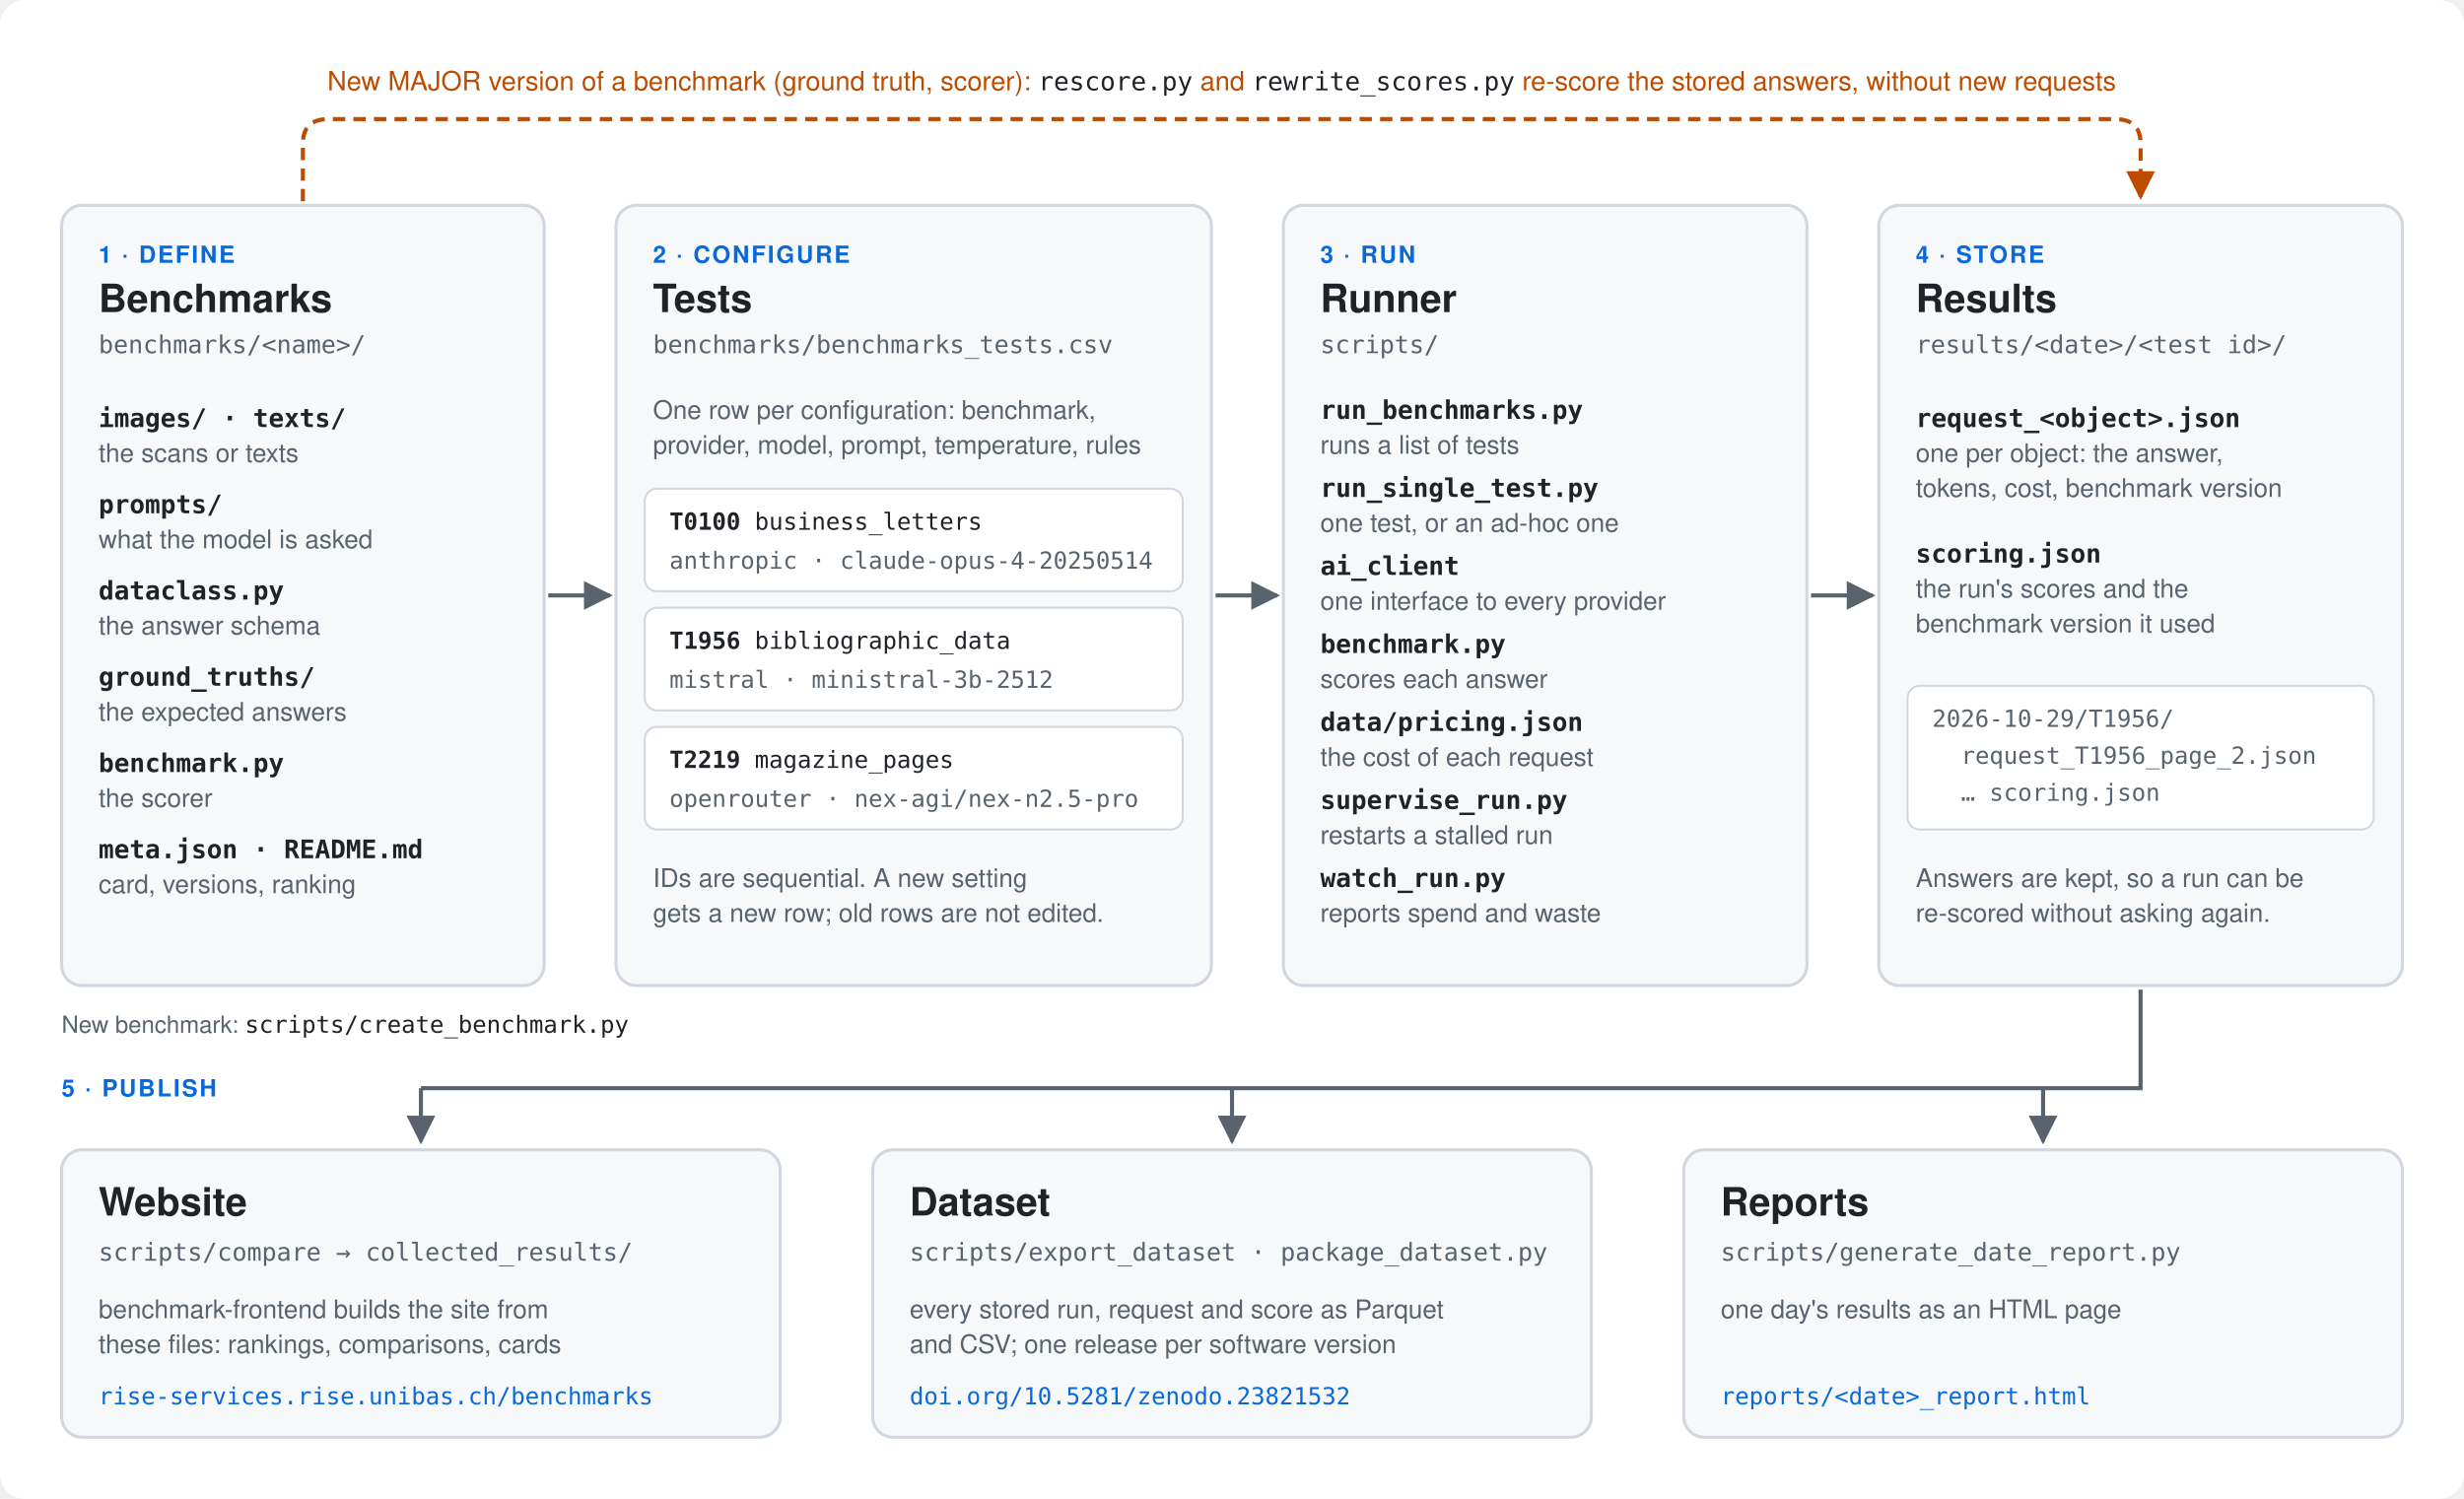
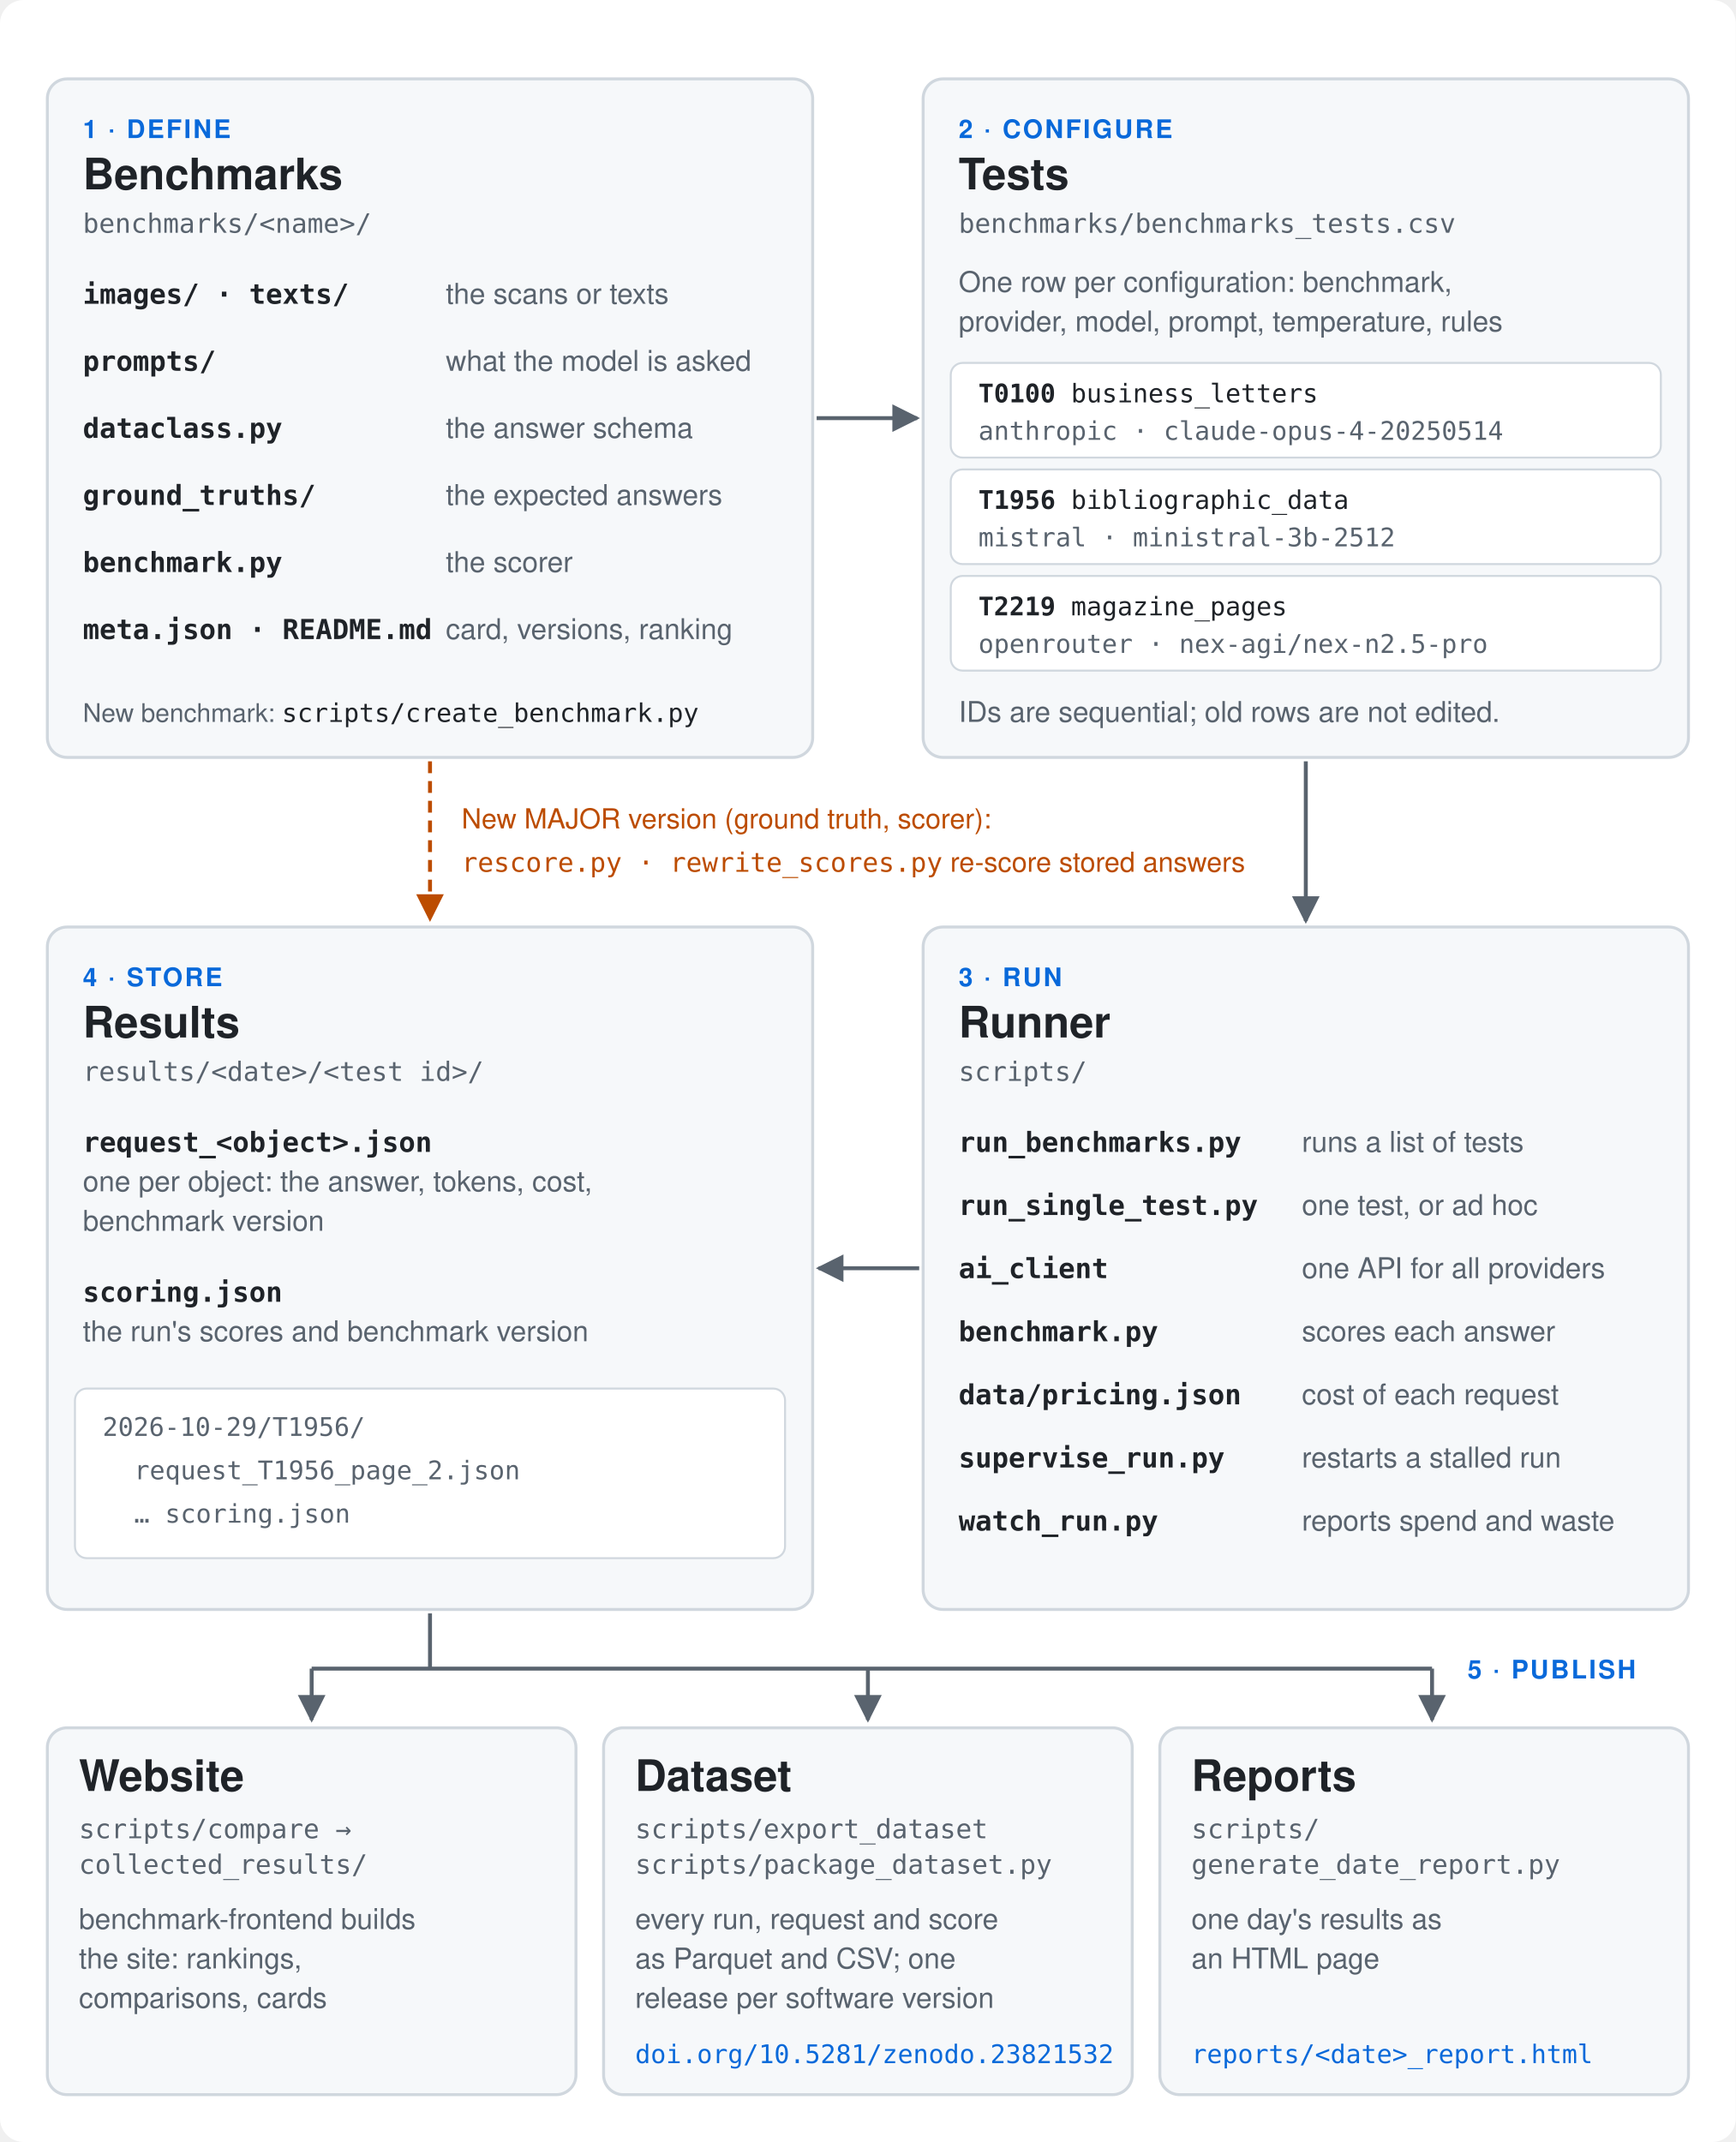
- <svg xmlns="http://www.w3.org/2000/svg" viewBox="0 0 1200 730" width="1200" height="730" role="img" aria-labelledby="t d">
+ <svg xmlns="http://www.w3.org/2000/svg" viewBox="0 0 880 1086" width="880" height="1086" role="img" aria-labelledby="t d">
  <style>
    .bg { fill: #ffffff; }
    .box { fill: #f6f8fa; stroke: #d0d7de; stroke-width: 1.5; }
    .card { fill: #ffffff; stroke: #d0d7de; stroke-width: 1; }
    .t { font-family: system-ui, -apple-system, "Segoe UI", Helvetica, Arial, sans-serif; fill: #1f2328; }
    .m { font-family: ui-monospace, SFMono-Regular, Menlo, Consolas, monospace; fill: #1f2328; }
-     .step { font-size: 11.5px; font-weight: 700; letter-spacing: 0.08em; fill: #0969da; }
-     .h { font-size: 19px; font-weight: 700; }
-     .path { font-size: 12px; fill: #59636e; }
-     .name { font-size: 12.5px; font-weight: 600; }
-     .desc { font-size: 12.5px; fill: #59636e; }
-     .small { font-size: 11.5px; }
+     .step { font-size: 13px; font-weight: 700; letter-spacing: 0.08em; fill: #0969da; }
+     .h { font-size: 22px; font-weight: 700; }
+     .path { font-size: 13.5px; fill: #59636e; }
+     .name { font-size: 14px; font-weight: 600; }
+     .desc { font-size: 14.5px; fill: #59636e; }
+     .small { font-size: 13px; }
    .muted { fill: #59636e; }
    .link { fill: #0969da; }
    .flow { stroke: #59636e; stroke-width: 2; fill: none; }
    .head { fill: #59636e; }
    .loop { stroke: #bc4c00; stroke-width: 2; fill: none; stroke-dasharray: 6 4; }
    .loophead { fill: #bc4c00; }
-     .looptext { fill: #bc4c00; font-size: 13px; }
+     .looptext { fill: #bc4c00; font-size: 14px; }
+     .lm { fill: #bc4c00; font-size: 13.5px; }
    @media (prefers-color-scheme: dark) {
      .bg { fill: #0d1117; }
      .box { fill: #151b23; stroke: #3d444d; }
      .card { fill: #0d1117; stroke: #3d444d; }
      .t, .m { fill: #f0f6fc; }
      .path, .desc, .muted { fill: #9198a1; }
      .step, .link { fill: #4493f8; }
      .flow { stroke: #9198a1; }
      .head { fill: #9198a1; }
      .loop { stroke: #f0883e; }
      .loophead { fill: #f0883e; }
      .looptext { fill: #f0883e; }
+       .lm { fill: #f0883e; }
    }
  </style>
  <defs>
    <marker id="a" viewBox="0 0 10 10" refX="9" refY="5" markerWidth="7" markerHeight="7" orient="auto-start-reverse">
      <path class="head" d="M0,0 L10,5 L0,10 z" />
    </marker>
    <marker id="al" viewBox="0 0 10 10" refX="9" refY="5" markerWidth="7" markerHeight="7" orient="auto-start-reverse">
      <path class="loophead" d="M0,0 L10,5 L0,10 z" />
    </marker>
  </defs>
-   <rect class="bg" x="0" y="0" width="1200" height="730" rx="12" />
-   <path class="loop" d="M147.5,98 V70 Q147.5,58 160,58 H1030 Q1042.5,58 1042.5,70 V96" marker-end="url(#al)" />
-   <text class="t looptext" x="595" y="44" text-anchor="middle">New MAJOR version of a benchmark (ground truth, scorer): <tspan class="m" font-size="12.5">rescore.py</tspan> and <tspan class="m" font-size="12.5">rewrite_scores.py</tspan> re-score the stored answers, without new requests</text>
-   <rect class="box" x="30" y="100" width="235" height="380" rx="10" />
-   <text class="t step" x="48" y="128">1 · DEFINE</text>
-   <text class="t h" x="48" y="152">Benchmarks</text>
-   <text class="m path" x="48" y="172">benchmarks/&lt;name&gt;/</text>
-   <text class="m name" x="48" y="208">images/ · texts/</text>
-   <text class="t desc" x="48" y="225">the scans or texts</text>
-   <text class="m name" x="48" y="250">prompts/</text>
-   <text class="t desc" x="48" y="267">what the model is asked</text>
-   <text class="m name" x="48" y="292">dataclass.py</text>
-   <text class="t desc" x="48" y="309">the answer schema</text>
-   <text class="m name" x="48" y="334">ground_truths/</text>
-   <text class="t desc" x="48" y="351">the expected answers</text>
-   <text class="m name" x="48" y="376">benchmark.py</text>
-   <text class="t desc" x="48" y="393">the scorer</text>
-   <text class="m name" x="48" y="418">meta.json · README.md</text>
-   <text class="t desc" x="48" y="435">card, versions, ranking</text>
-   <text class="t small muted" x="30" y="503">New benchmark: <tspan class="m">scripts/create_benchmark.py</tspan>
+   <rect class="bg" x="0" y="0" width="880" height="1086" rx="12" />
+   <rect class="box" x="24" y="40" width="388" height="344" rx="10" />
+   <text class="t step" x="42" y="70">1 · DEFINE</text>
+   <text class="t h" x="42" y="96">Benchmarks</text>
+   <text class="m path" x="42" y="118">benchmarks/&lt;name&gt;/</text>
+   <text class="m name" x="42" y="154">images/ · texts/</text>
+   <text class="t desc" x="226" y="154">the scans or texts</text>
+   <text class="m name" x="42" y="188">prompts/</text>
+   <text class="t desc" x="226" y="188">what the model is asked</text>
+   <text class="m name" x="42" y="222">dataclass.py</text>
+   <text class="t desc" x="226" y="222">the answer schema</text>
+   <text class="m name" x="42" y="256">ground_truths/</text>
+   <text class="t desc" x="226" y="256">the expected answers</text>
+   <text class="m name" x="42" y="290">benchmark.py</text>
+   <text class="t desc" x="226" y="290">the scorer</text>
+   <text class="m name" x="42" y="324">meta.json · README.md</text>
+   <text class="t desc" x="226" y="324">card, versions, ranking</text>
+   <text class="t small muted" x="42" y="366">New benchmark: <tspan class="m">scripts/create_benchmark.py</tspan>
  </text>
-   <rect class="box" x="300" y="100" width="290" height="380" rx="10" />
-   <text class="t step" x="318" y="128">2 · CONFIGURE</text>
-   <text class="t h" x="318" y="152">Tests</text>
-   <text class="m path" x="318" y="172">benchmarks/benchmarks_tests.csv</text>
-   <text class="t desc" x="318" y="204">One row per configuration: benchmark,</text>
-   <text class="t desc" x="318" y="221">provider, model, prompt, temperature, rules</text>
-   <rect class="card" x="314" y="238" width="262" height="50" rx="6" />
-   <text class="m small" x="326" y="258">
+   <rect class="box" x="468" y="40" width="388" height="344" rx="10" />
+   <text class="t step" x="486" y="70">2 · CONFIGURE</text>
+   <text class="t h" x="486" y="96">Tests</text>
+   <text class="m path" x="486" y="118">benchmarks/benchmarks_tests.csv</text>
+   <text class="t desc" x="486" y="148">One row per configuration: benchmark,</text>
+   <text class="t desc" x="486" y="168">provider, model, prompt, temperature, rules</text>
+   <rect class="card" x="482" y="184" width="360" height="48" rx="6" />
+   <text class="m small" x="496" y="204">
    <tspan font-weight="700">T0100</tspan>  business_letters</text>
-   <text class="m small muted" x="326" y="277">anthropic · claude-opus-4-20250514</text>
-   <rect class="card" x="314" y="296" width="262" height="50" rx="6" />
-   <text class="m small" x="326" y="316">
+   <text class="m small muted" x="496" y="223">anthropic · claude-opus-4-20250514</text>
+   <rect class="card" x="482" y="238" width="360" height="48" rx="6" />
+   <text class="m small" x="496" y="258">
    <tspan font-weight="700">T1956</tspan>  bibliographic_data</text>
-   <text class="m small muted" x="326" y="335">mistral · ministral-3b-2512</text>
-   <rect class="card" x="314" y="354" width="262" height="50" rx="6" />
-   <text class="m small" x="326" y="374">
+   <text class="m small muted" x="496" y="277">mistral · ministral-3b-2512</text>
+   <rect class="card" x="482" y="292" width="360" height="48" rx="6" />
+   <text class="m small" x="496" y="312">
    <tspan font-weight="700">T2219</tspan>  magazine_pages</text>
-   <text class="m small muted" x="326" y="393">openrouter · nex-agi/nex-n2.5-pro</text>
-   <text class="t desc" x="318" y="432">IDs are sequential. A new setting</text>
-   <text class="t desc" x="318" y="449">gets a new row; old rows are not edited.</text>
-   <rect class="box" x="625" y="100" width="255" height="380" rx="10" />
-   <text class="t step" x="643" y="128">3 · RUN</text>
-   <text class="t h" x="643" y="152">Runner</text>
-   <text class="m path" x="643" y="172">scripts/</text>
-   <text class="m name" x="643" y="204">run_benchmarks.py</text>
-   <text class="t desc" x="643" y="221">runs a list of tests</text>
-   <text class="m name" x="643" y="242">run_single_test.py</text>
-   <text class="t desc" x="643" y="259">one test, or an ad-hoc one</text>
-   <text class="m name" x="643" y="280">ai_client</text>
-   <text class="t desc" x="643" y="297">one interface to every provider</text>
-   <text class="m name" x="643" y="318">benchmark.py</text>
-   <text class="t desc" x="643" y="335">scores each answer</text>
-   <text class="m name" x="643" y="356">data/pricing.json</text>
-   <text class="t desc" x="643" y="373">the cost of each request</text>
-   <text class="m name" x="643" y="394">supervise_run.py</text>
-   <text class="t desc" x="643" y="411">restarts a stalled run</text>
-   <text class="m name" x="643" y="432">watch_run.py</text>
-   <text class="t desc" x="643" y="449">reports spend and waste</text>
-   <rect class="box" x="915" y="100" width="255" height="380" rx="10" />
-   <text class="t step" x="933" y="128">4 · STORE</text>
-   <text class="t h" x="933" y="152">Results</text>
-   <text class="m path" x="933" y="172">results/&lt;date&gt;/&lt;test id&gt;/</text>
-   <text class="m name" x="933" y="208">request_&lt;object&gt;.json</text>
-   <text class="t desc" x="933" y="225">one per object: the answer,</text>
-   <text class="t desc" x="933" y="242">tokens, cost, benchmark version</text>
-   <text class="m name" x="933" y="274">scoring.json</text>
-   <text class="t desc" x="933" y="291">the run's scores and the</text>
-   <text class="t desc" x="933" y="308">benchmark version it used</text>
-   <rect class="card" x="929" y="334" width="227" height="70" rx="6" />
-   <text class="m small muted" x="941" y="354">2026-10-29/T1956/</text>
-   <text class="m small muted" x="955" y="372">request_T1956_page_2.json</text>
-   <text class="m small muted" x="955" y="390">… scoring.json</text>
-   <text class="t desc" x="933" y="432">Answers are kept, so a run can be</text>
-   <text class="t desc" x="933" y="449">re-scored without asking again.</text>
-   <path class="flow" d="M267,290 H297" marker-end="url(#a)" />
-   <path class="flow" d="M592,290 H622" marker-end="url(#a)" />
-   <path class="flow" d="M882,290 H912" marker-end="url(#a)" />
-   <path class="flow" d="M1042.5,482 V530 H205" />
-   <path class="flow" d="M205,530 V556" marker-end="url(#a)" />
-   <path class="flow" d="M600,530 V556" marker-end="url(#a)" />
-   <path class="flow" d="M995,530 V556" marker-end="url(#a)" />
-   <text class="t step" x="30" y="534">5 · PUBLISH</text>
-   <rect class="box" x="30" y="560" width="350" height="140" rx="10" />
-   <text class="t h" x="48" y="592">Website</text>
-   <text class="m path" x="48" y="614">scripts/compare → collected_results/</text>
-   <text class="t desc" x="48" y="642">benchmark-frontend builds the site from</text>
-   <text class="t desc" x="48" y="659">these files: rankings, comparisons, cards</text>
-   <text class="m small link" x="48" y="684">rise-services.rise.unibas.ch/benchmarks</text>
-   <rect class="box" x="425" y="560" width="350" height="140" rx="10" />
-   <text class="t h" x="443" y="592">Dataset</text>
-   <text class="m path" x="443" y="614">scripts/export_dataset · package_dataset.py</text>
-   <text class="t desc" x="443" y="642">every stored run, request and score as Parquet</text>
-   <text class="t desc" x="443" y="659">and CSV; one release per software version</text>
-   <text class="m small link" x="443" y="684">doi.org/10.5281/zenodo.23821532</text>
-   <rect class="box" x="820" y="560" width="350" height="140" rx="10" />
-   <text class="t h" x="838" y="592">Reports</text>
-   <text class="m path" x="838" y="614">scripts/generate_date_report.py</text>
-   <text class="t desc" x="838" y="642">one day's results as an HTML page</text>
-   <text class="m small link" x="838" y="684">reports/&lt;date&gt;_report.html</text>
+   <text class="m small muted" x="496" y="331">openrouter · nex-agi/nex-n2.5-pro</text>
+   <text class="t desc" x="486" y="366">IDs are sequential; old rows are not edited.</text>
+   <path class="flow" d="M414,212 H465" marker-end="url(#a)" />
+   <path class="flow" d="M662,386 V467" marker-end="url(#a)" />
+   <path class="loop" d="M218,386 V466" marker-end="url(#al)" />
+   <text class="t looptext" x="234" y="420">New MAJOR version (ground truth, scorer):</text>
+   <text class="t looptext" x="234" y="442">
+     <tspan class="m lm">rescore.py · rewrite_scores.py</tspan> re-score stored answers</text>
+   <rect class="box" x="468" y="470" width="388" height="346" rx="10" />
+   <text class="t step" x="486" y="500">3 · RUN</text>
+   <text class="t h" x="486" y="526">Runner</text>
+   <text class="m path" x="486" y="548">scripts/</text>
+   <text class="m name" x="486" y="584">run_benchmarks.py</text>
+   <text class="t desc" x="660" y="584">runs a list of tests</text>
+   <text class="m name" x="486" y="616">run_single_test.py</text>
+   <text class="t desc" x="660" y="616">one test, or ad hoc</text>
+   <text class="m name" x="486" y="648">ai_client</text>
+   <text class="t desc" x="660" y="648">one API for all providers</text>
+   <text class="m name" x="486" y="680">benchmark.py</text>
+   <text class="t desc" x="660" y="680">scores each answer</text>
+   <text class="m name" x="486" y="712">data/pricing.json</text>
+   <text class="t desc" x="660" y="712">cost of each request</text>
+   <text class="m name" x="486" y="744">supervise_run.py</text>
+   <text class="t desc" x="660" y="744">restarts a stalled run</text>
+   <text class="m name" x="486" y="776">watch_run.py</text>
+   <text class="t desc" x="660" y="776">reports spend and waste</text>
+   <path class="flow" d="M466,643 H415" marker-end="url(#a)" />
+   <rect class="box" x="24" y="470" width="388" height="346" rx="10" />
+   <text class="t step" x="42" y="500">4 · STORE</text>
+   <text class="t h" x="42" y="526">Results</text>
+   <text class="m path" x="42" y="548">results/&lt;date&gt;/&lt;test id&gt;/</text>
+   <text class="m name" x="42" y="584">request_&lt;object&gt;.json</text>
+   <text class="t desc" x="42" y="604">one per object: the answer, tokens, cost,</text>
+   <text class="t desc" x="42" y="624">benchmark version</text>
+   <text class="m name" x="42" y="660">scoring.json</text>
+   <text class="t desc" x="42" y="680">the run's scores and benchmark version</text>
+   <rect class="card" x="38" y="704" width="360" height="86" rx="6" />
+   <text class="m small muted" x="52" y="728">2026-10-29/T1956/</text>
+   <text class="m small muted" x="68" y="750">request_T1956_page_2.json</text>
+   <text class="m small muted" x="68" y="772">… scoring.json</text>
+   <path class="flow" d="M218,818 V846" />
+   <path class="flow" d="M158,846 H726" />
+   <path class="flow" d="M158,846 V872" marker-end="url(#a)" />
+   <path class="flow" d="M440,846 V872" marker-end="url(#a)" />
+   <path class="flow" d="M726,846 V872" marker-end="url(#a)" />
+   <text class="t step" x="744" y="851">5 · PUBLISH</text>
+   <rect class="box" x="24" y="876" width="268" height="186" rx="10" />
+   <text class="t h" x="40" y="908">Website</text>
+   <text class="m path" x="40" y="932">scripts/compare →</text>
+   <text class="m path" x="40" y="950">collected_results/</text>
+   <text class="t desc" x="40" y="978">benchmark-frontend builds</text>
+   <text class="t desc" x="40" y="998">the site: rankings,</text>
+   <text class="t desc" x="40" y="1018">comparisons, cards</text>
+   <rect class="box" x="306" y="876" width="268" height="186" rx="10" />
+   <text class="t h" x="322" y="908">Dataset</text>
+   <text class="m path" x="322" y="932">scripts/export_dataset</text>
+   <text class="m path" x="322" y="950">scripts/package_dataset.py</text>
+   <text class="t desc" x="322" y="978">every run, request and score</text>
+   <text class="t desc" x="322" y="998">as Parquet and CSV; one</text>
+   <text class="t desc" x="322" y="1018">release per software version</text>
+   <text class="m small link" x="322" y="1046">doi.org/10.5281/zenodo.23821532</text>
+   <rect class="box" x="588" y="876" width="268" height="186" rx="10" />
+   <text class="t h" x="604" y="908">Reports</text>
+   <text class="m path" x="604" y="932">scripts/</text>
+   <text class="m path" x="604" y="950">generate_date_report.py</text>
+   <text class="t desc" x="604" y="978">one day's results as</text>
+   <text class="t desc" x="604" y="998">an HTML page</text>
+   <text class="m small link" x="604" y="1046">reports/&lt;date&gt;_report.html</text>
</svg>
